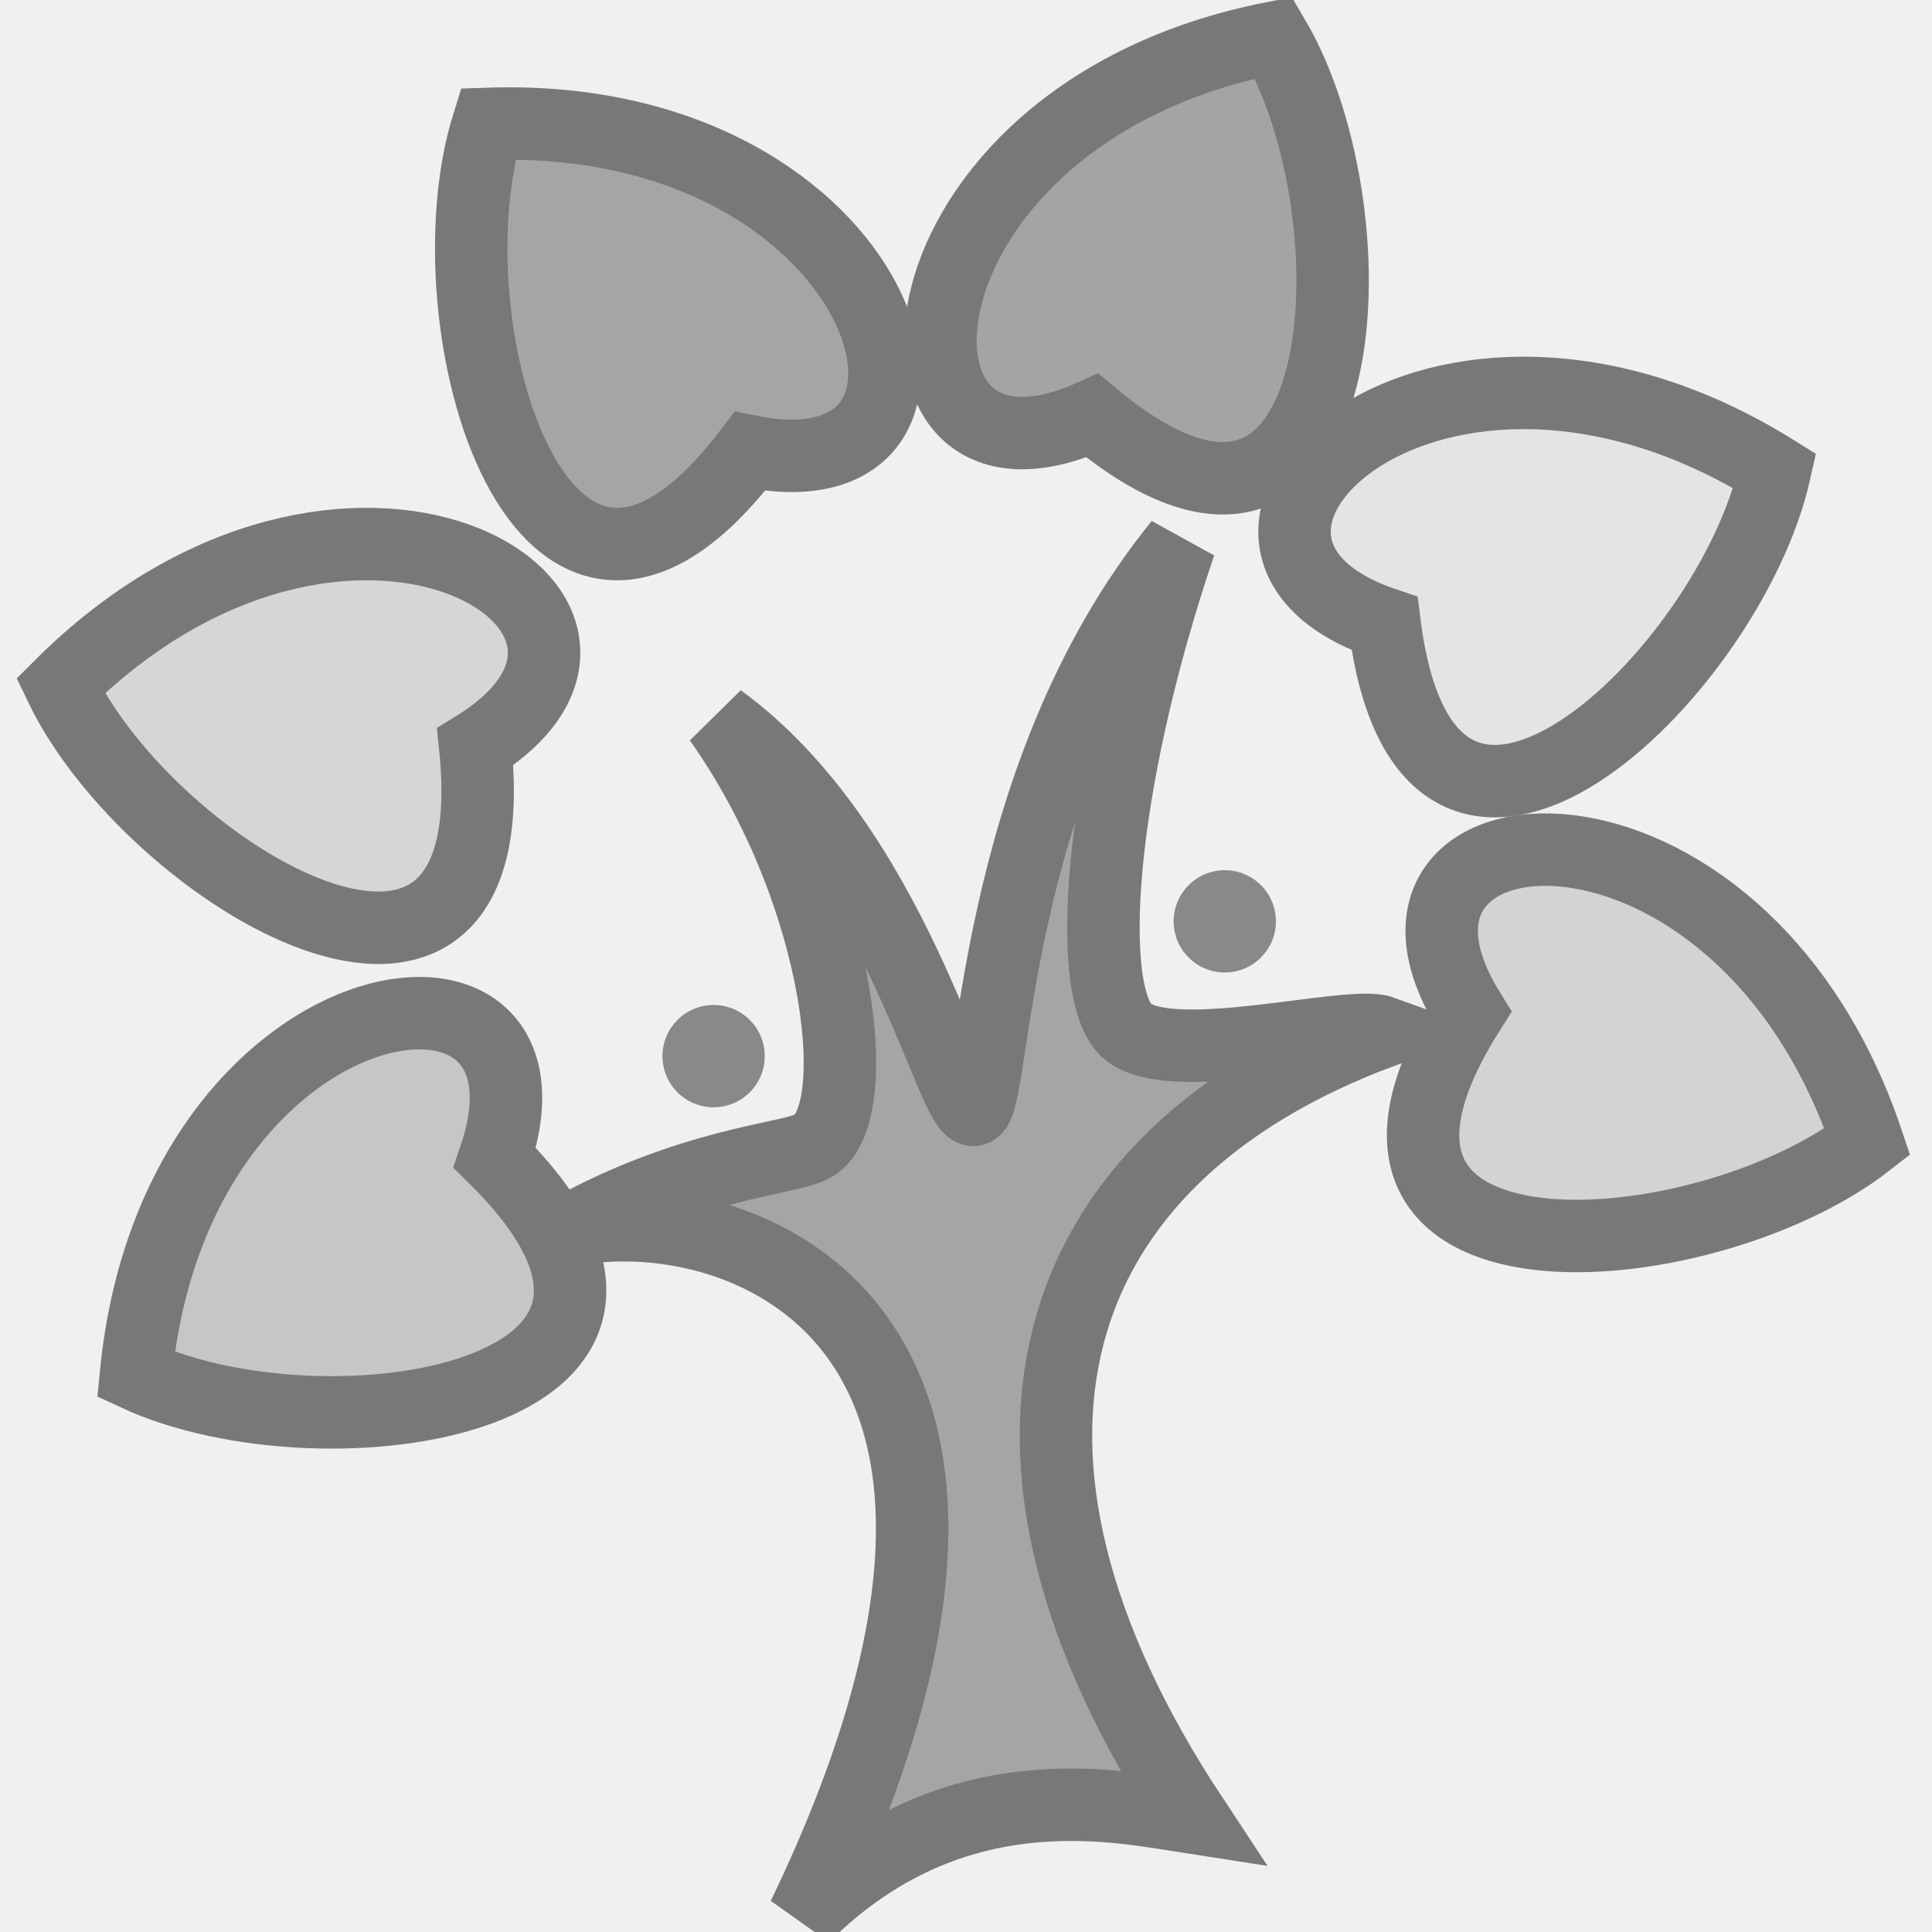
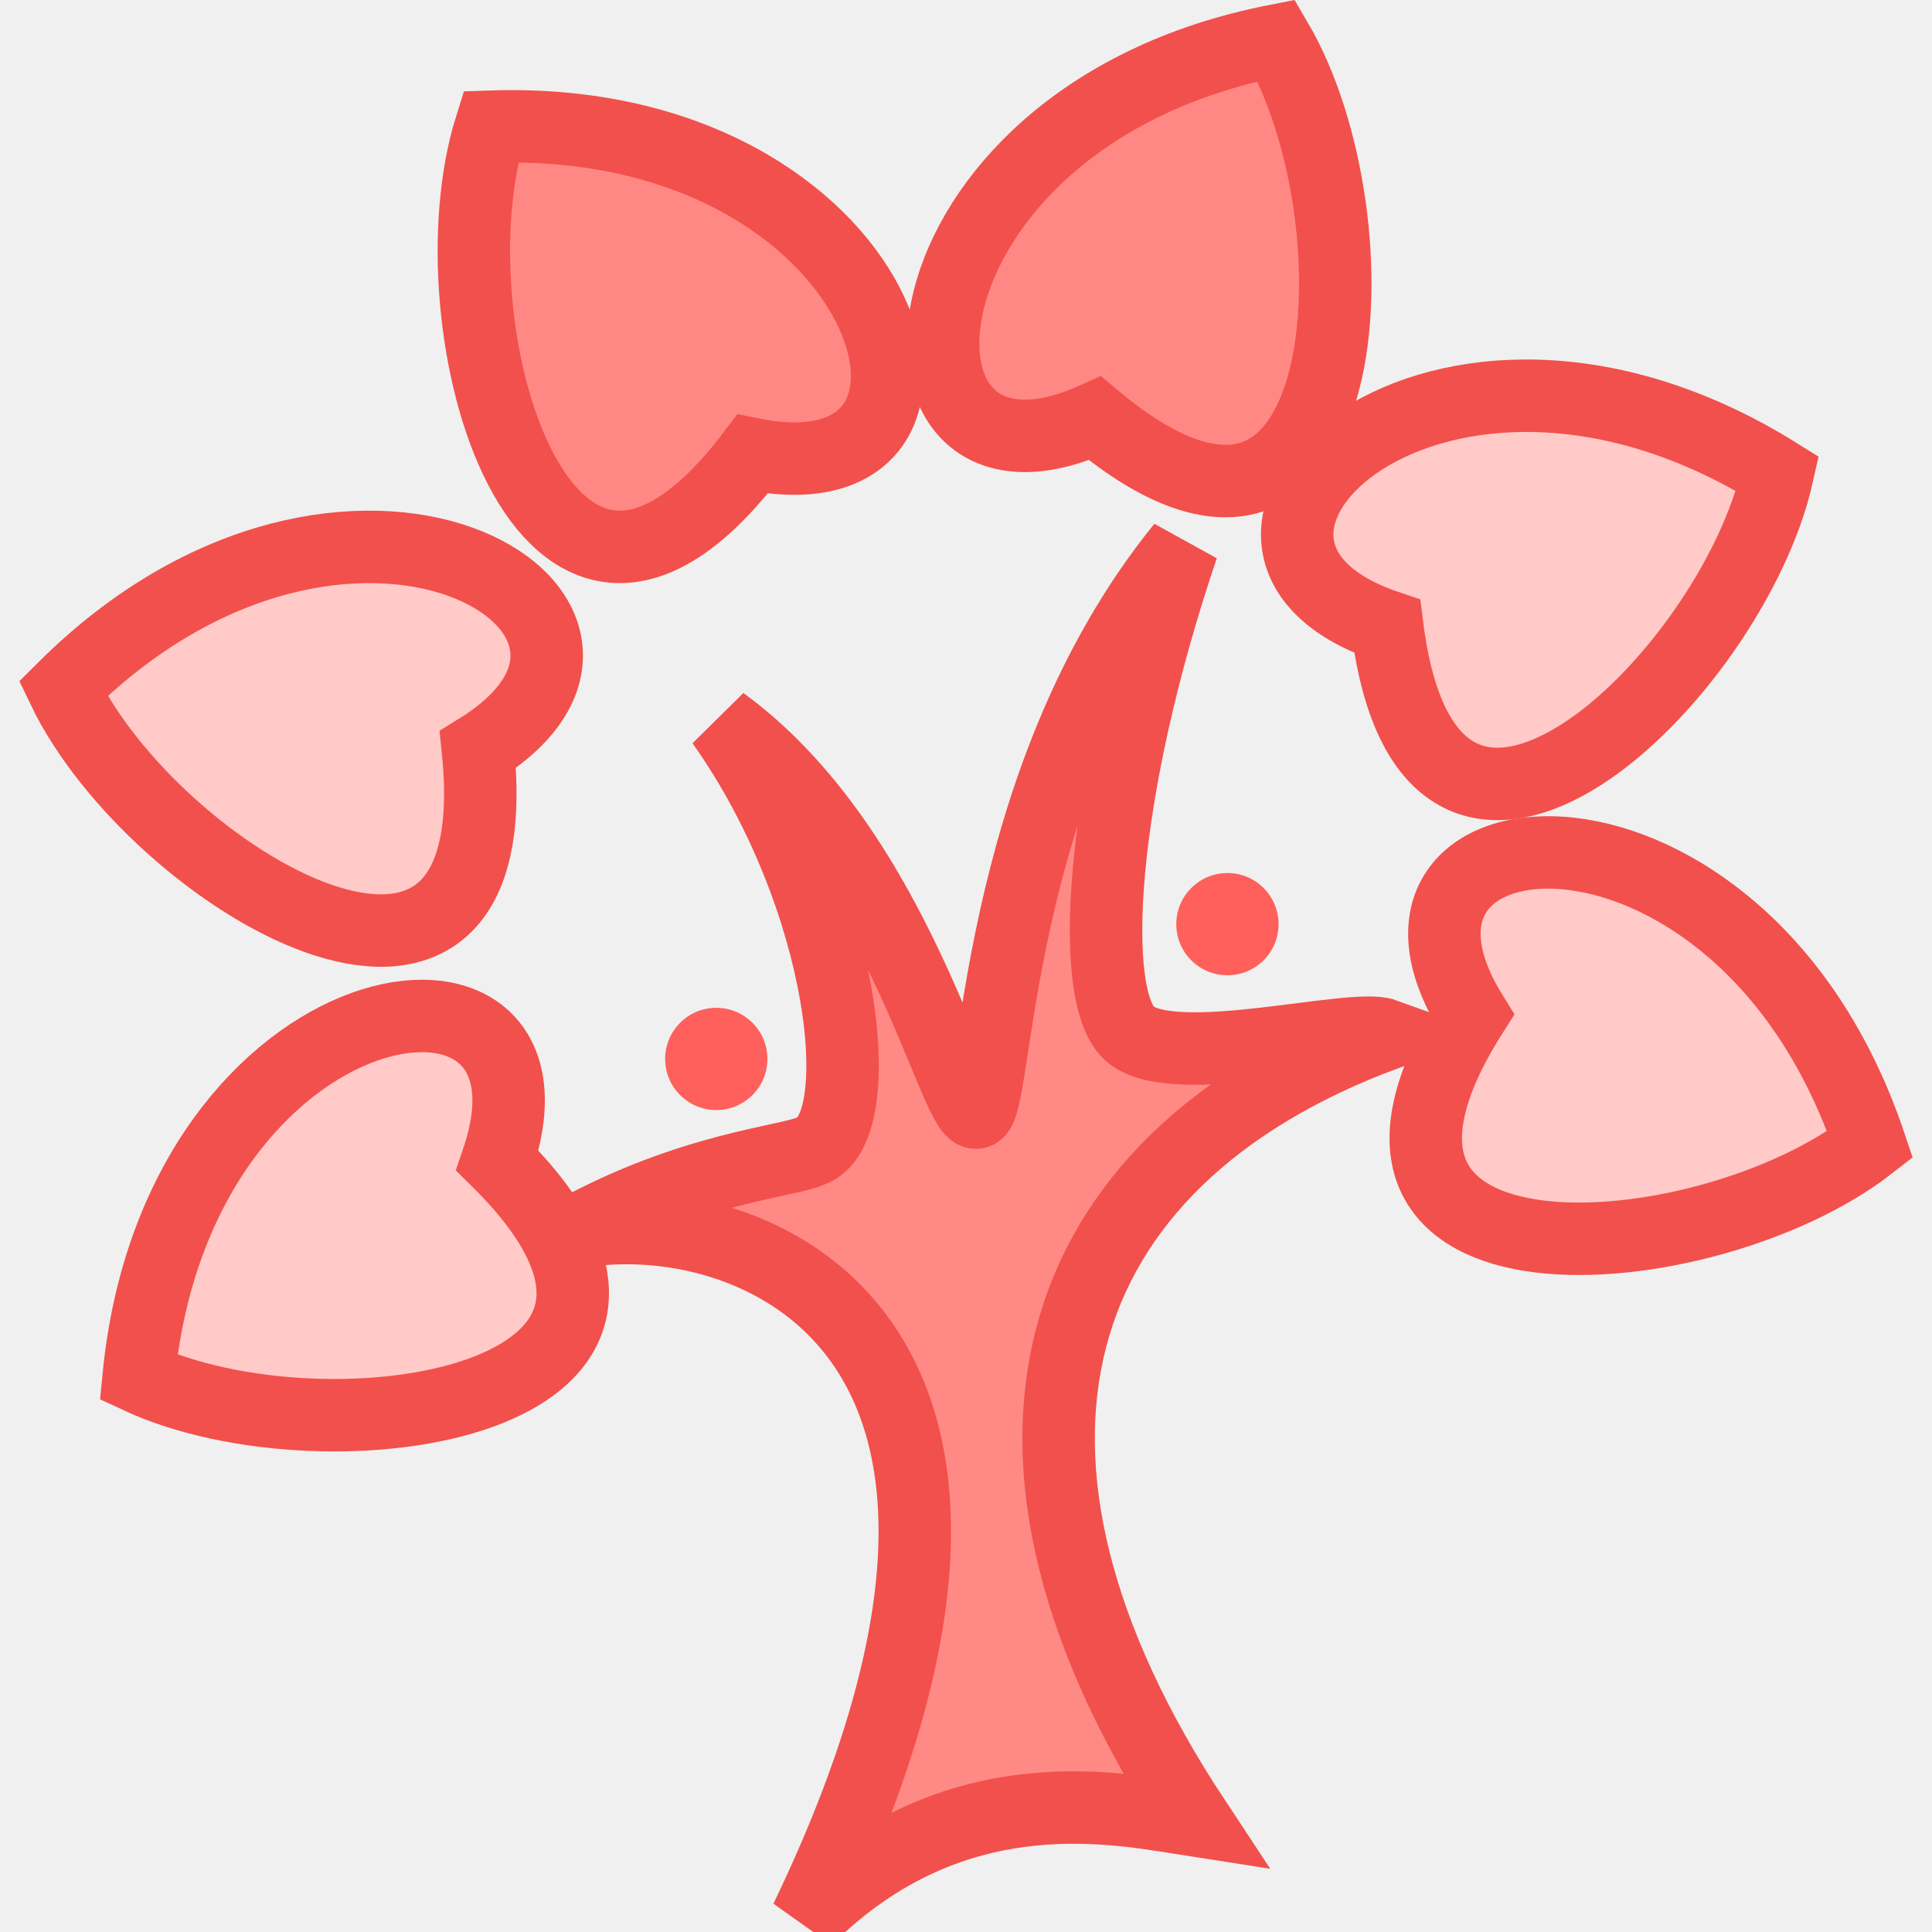
- <svg xmlns="http://www.w3.org/2000/svg" width="48" height="48" viewBox="0 0 48 48" fill="none">
-   <g opacity="0.5" clip-path="url(#clip0_3_311)">
-     <path d="M3.378 34.15C8.087 36.339 18.376 34.771 12.292 28.765C14.354 22.721 4.35 24.162 3.378 34.15Z" fill="#9E9C9D" stroke="black" stroke-width="1.8" stroke-linecap="round" />
-     <path d="M1.503 17.041C3.745 21.725 12.681 27.059 11.807 18.555C17.242 15.202 8.606 9.95 1.503 17.041Z" fill="#BDBCBC" stroke="black" stroke-width="1.8" stroke-linecap="round" />
-     <path d="M12.127 3.078C10.572 8.033 13.469 18.029 18.63 11.213C24.891 12.468 22.157 2.737 12.127 3.078Z" fill="#5B5859" stroke="black" stroke-width="1.8" stroke-linecap="round" />
-     <path d="M46.396 28.369C42.3 31.561 31.923 32.347 36.499 25.126C33.131 19.701 43.202 18.854 46.396 28.369Z" fill="#B6B5B5" stroke="black" stroke-width="1.8" stroke-linecap="round" />
-     <path d="M44.098 11.701C42.967 16.77 35.46 23.977 34.399 15.494C28.349 13.45 35.581 6.391 44.098 11.701Z" fill="#D9D8D8" stroke="black" stroke-width="1.8" stroke-linecap="round" />
-     <path d="M31.644 0.936C34.274 5.414 33.699 15.805 27.137 10.325C21.319 12.956 21.794 2.86 31.644 0.936Z" fill="#5A5757" stroke="black" stroke-width="1.8" stroke-linecap="round" />
-     <path d="M20.1 28.516C21.578 27.992 20.965 22.24 17.874 17.876C22.202 21.028 23.624 27.574 24.181 27.574C24.737 27.574 24.521 19.411 29.313 13.511C27.231 19.654 26.952 24.779 28.032 25.639C29.164 26.54 33.528 25.343 34.336 25.634C25.868 28.788 23.604 36.054 29.622 45.16C27.851 44.888 23.683 43.907 19.961 47.617C27.025 32.94 18.492 29.723 14.164 30.564C17.12 28.932 19.543 28.789 20.1 28.516Z" fill="#595959" stroke="black" stroke-width="1.8" stroke-linecap="round" />
-     <path d="M30.429 24.161C31.131 24.161 31.7 23.593 31.7 22.891C31.7 22.189 31.131 21.62 30.429 21.62C29.727 21.62 29.159 22.189 29.159 22.891C29.159 23.593 29.727 24.161 30.429 24.161Z" fill="#231F20" />
-     <path d="M17.729 27.51C18.431 27.51 19 26.941 19 26.239C19 25.538 18.431 24.969 17.729 24.969C17.027 24.969 16.459 25.538 16.459 26.239C16.459 26.941 17.027 27.51 17.729 27.51Z" fill="#231F20" />
+ <svg xmlns="http://www.w3.org/2000/svg" width="100%" height="100%" viewBox="0 0 48 48" version="1.1" xml:space="preserve" style="fill-rule:evenodd;clip-rule:evenodd;stroke-linecap:round;">
+   <g transform="matrix(1,0,0,1,-256,0)">
+     <g transform="matrix(1,0,0,1,256,0)">
+       <rect id="Artboard1" x="0" y="0" width="48" height="48" style="fill-opacity:0;" />
+       <clipPath id="_clip1">
+         <rect id="Artboard11" x="0" y="0" width="48" height="48" />
+       </clipPath>
+       <g clip-path="url(#_clip1)">
+         <g transform="matrix(1,0,0,1,3.4437,24.98)">
+           <path d="M0,9.24C4.71,11.429 14.998,9.861 8.914,3.854C10.976,-2.189 0.972,-0.749 0,9.24Z" style="fill:rgb(255,202,200);fill-rule:nonzero;stroke:rgb(242,80,76);stroke-width:1.8px;" />
+         </g>
+         <g transform="matrix(1,0,0,1,1.5688,20.0384)">
+           <path d="M0,-2.928C2.242,1.756 11.178,7.09 10.304,-1.414C15.739,-4.767 7.104,-10.018 0,-2.928Z" style="fill:rgb(255,202,200);fill-rule:nonzero;stroke:rgb(242,80,76);stroke-width:1.8px;" />
+         </g>
+         <g transform="matrix(1,0,0,1,12.193,17.7575)">
+           <path d="M0,-14.61C-1.555,-9.655 1.342,0.341 6.503,-6.475C12.764,-5.22 10.03,-14.951 0,-14.61Z" style="fill:rgb(255,136,132);fill-rule:nonzero;stroke:rgb(242,80,76);stroke-width:1.8px;" />
+         </g>
+         <g transform="matrix(1,0,0,1,46.4622,22.9014)">
+           <path d="M0,5.537C-4.096,8.729 -14.474,9.515 -9.897,2.294C-13.265,-3.131 -3.194,-3.978 0,5.537Z" style="fill:rgb(255,202,200);fill-rule:nonzero;stroke:rgb(242,80,76);stroke-width:1.8px;" />
+         </g>
+         <g transform="matrix(1,0,0,1,44.1642,18.7367)">
+           <path d="M0,-6.966C-1.131,-1.898 -8.638,5.31 -9.699,-3.173C-15.75,-5.217 -8.517,-12.276 0,-6.966Z" style="fill:rgb(255,202,200);fill-rule:nonzero;stroke:rgb(242,80,76);stroke-width:1.8px;" />
+         </g>
+         <g transform="matrix(1,0,0,1,31.7104,15.8745)">
+           <path d="M0,-14.869C2.629,-10.391 2.055,0 -4.507,-5.48C-10.325,-2.849 -9.85,-12.945 0,-14.869Z" style="fill:rgb(255,136,132);fill-rule:nonzero;stroke:rgb(242,80,76);stroke-width:1.8px;" />
+         </g>
+         <g transform="matrix(1,0,0,1,20.1656,32.6818)">
+           <path d="M0,-4.096C1.479,-4.62 0.866,-10.372 -2.226,-14.737C2.102,-11.585 3.525,-5.038 4.081,-5.038C4.638,-5.038 4.421,-13.201 9.213,-19.101C7.131,-12.959 6.852,-7.833 7.933,-6.973C9.064,-6.073 13.429,-7.269 14.237,-6.978C5.768,-3.824 3.504,3.442 9.522,12.548C7.751,12.275 3.583,11.294 -0.139,15.005C6.925,0.328 -1.608,-2.889 -5.936,-2.048C-2.98,-3.68 -0.556,-3.823 0,-4.096Z" style="fill:rgb(255,137,133);fill-rule:nonzero;stroke:rgb(242,80,76);stroke-width:1.8px;" />
+         </g>
+         <g transform="matrix(1,0,0,1,30.4954,21.69)">
+           <path d="M0,2.541C0.702,2.541 1.27,1.972 1.27,1.271C1.27,0.569 0.702,0 0,0C-0.702,0 -1.271,0.569 -1.271,1.271C-1.271,1.972 -0.702,2.541 0,2.541" style="fill:rgb(255,96,92);fill-rule:nonzero;" />
+         </g>
+         <g transform="matrix(1,0,0,1,17.7954,25.0384)">
+           <path d="M0,2.541C0.702,2.541 1.271,1.972 1.271,1.27C1.271,0.569 0.702,0 0,0C-0.702,0 -1.27,0.569 -1.27,1.27C-1.27,1.972 -0.702,2.541 0,2.541" style="fill:rgb(255,96,92);fill-rule:nonzero;" />
+         </g>
+       </g>
+     </g>
  </g>
-   <defs>
-     <clipPath id="clip0_3_311">
-       <rect width="48" height="48" fill="white" />
-     </clipPath>
-   </defs>
</svg>
